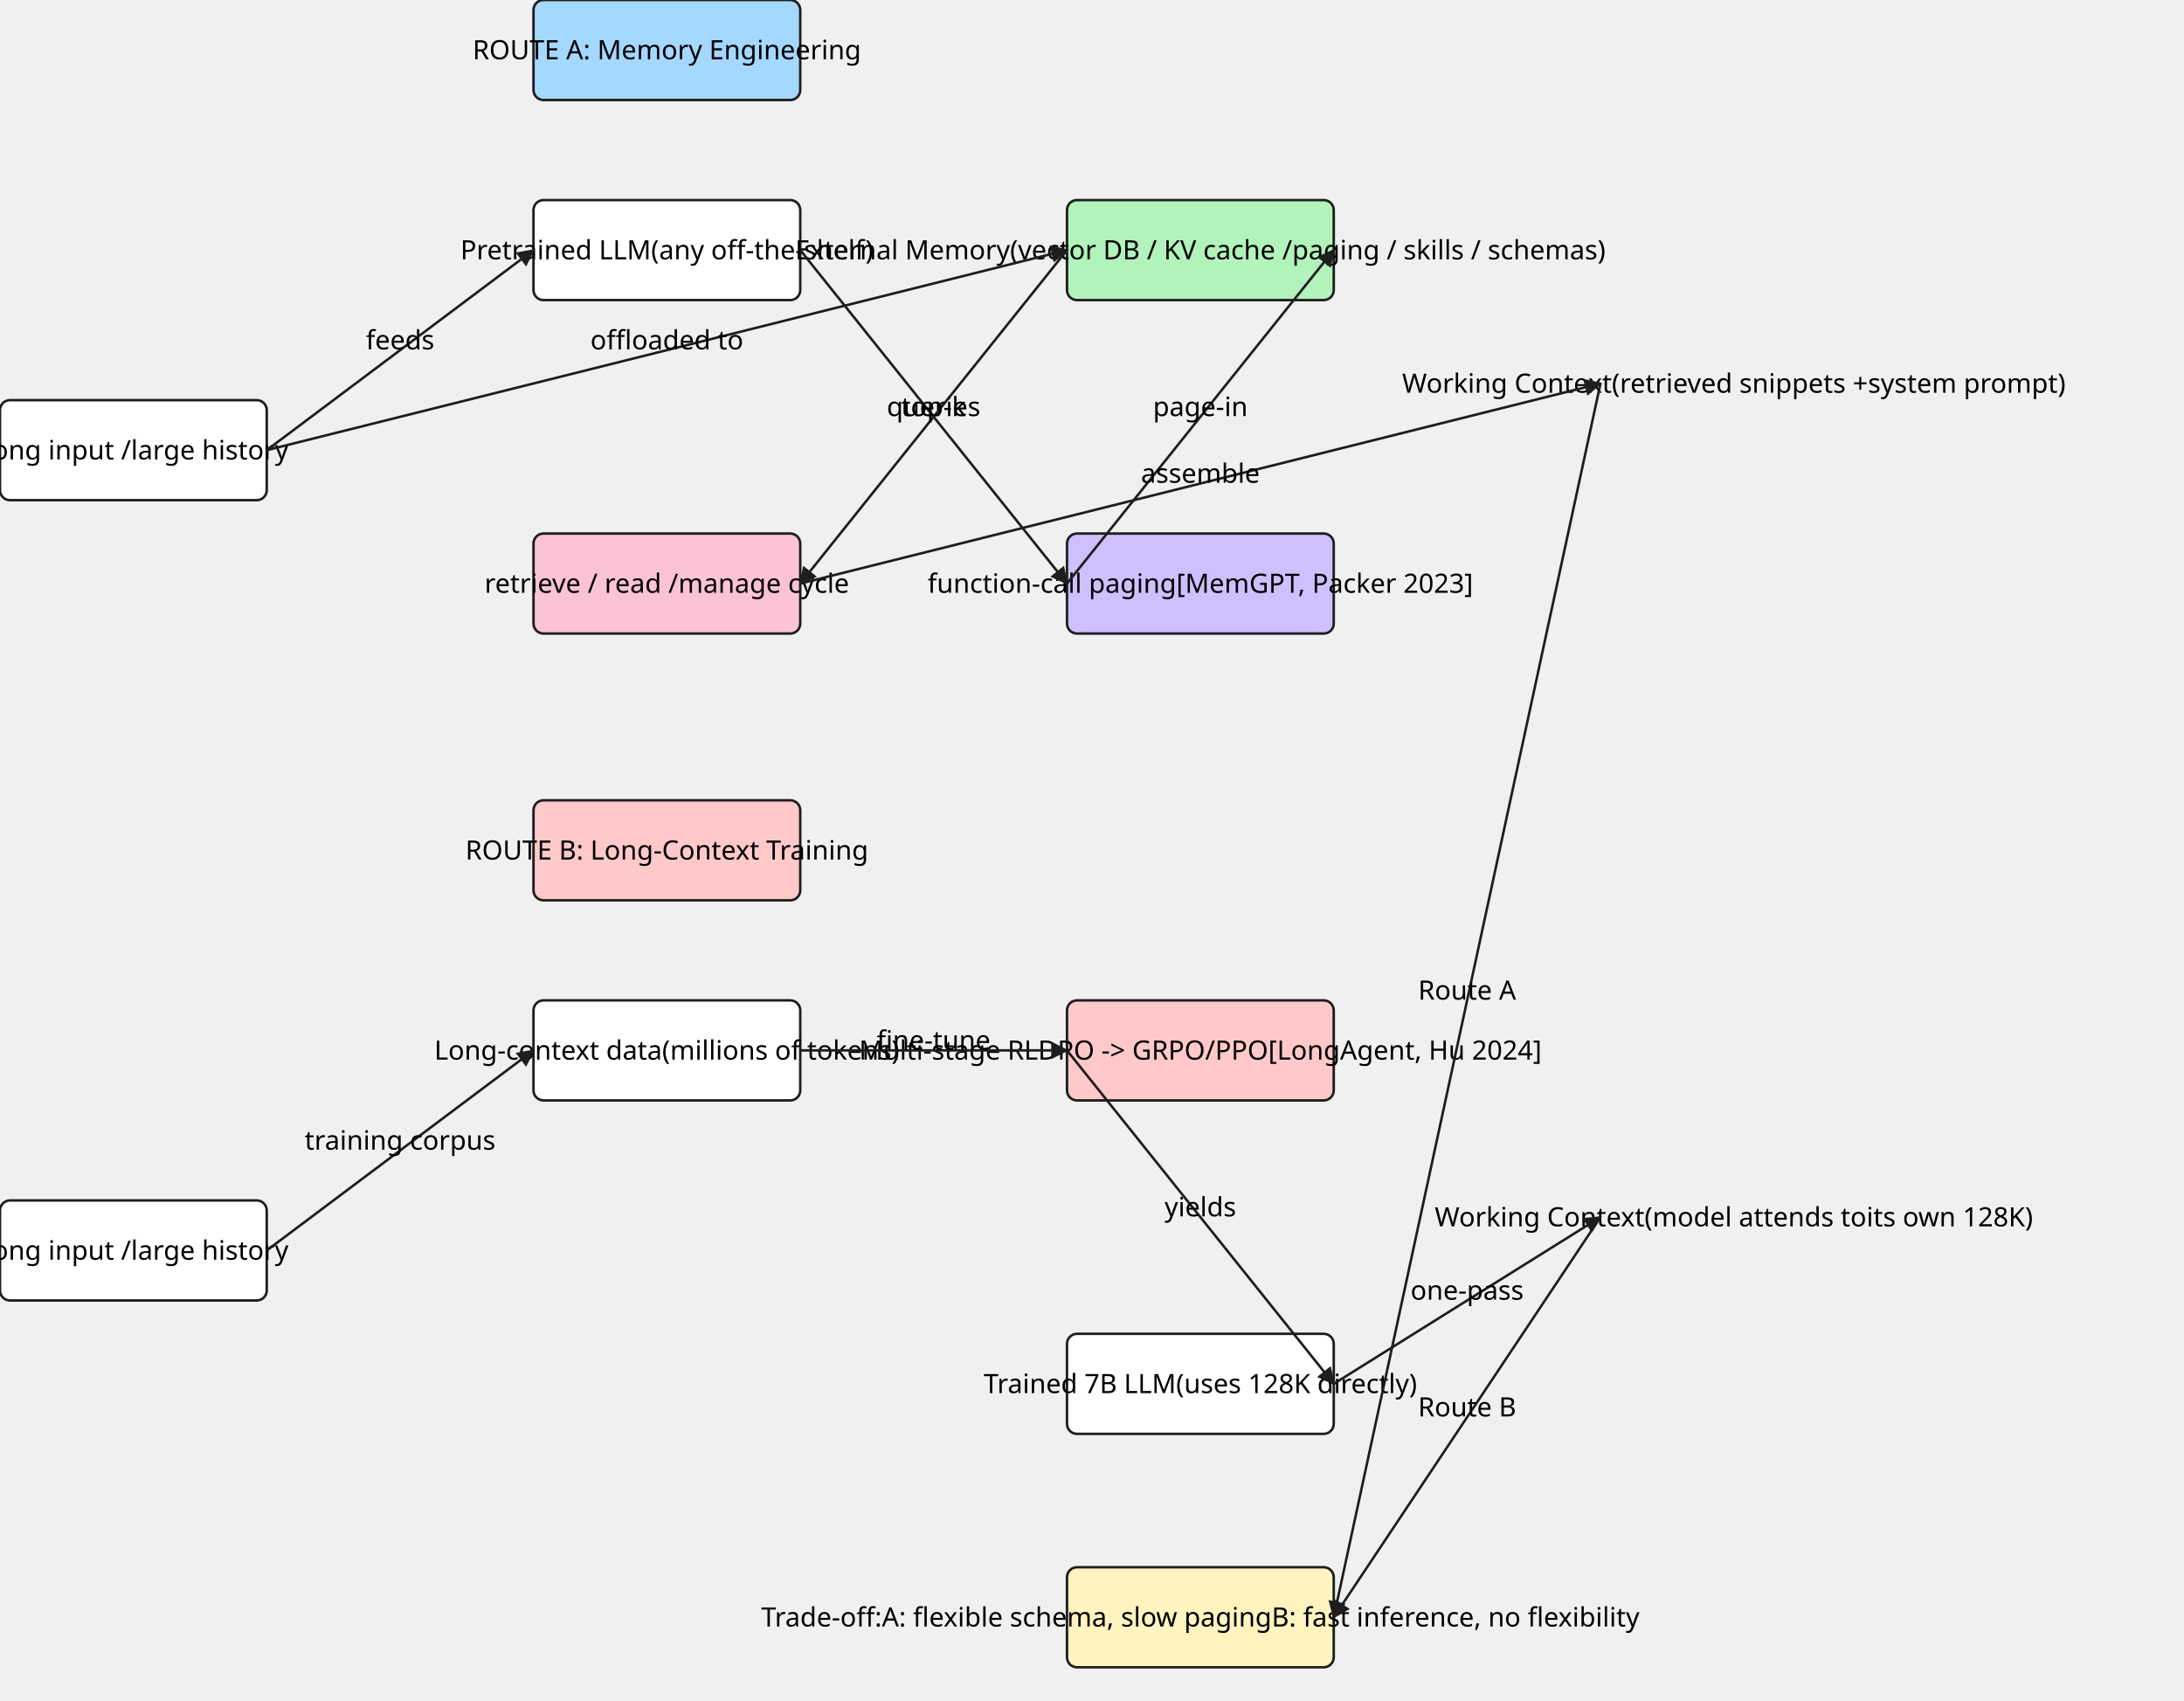
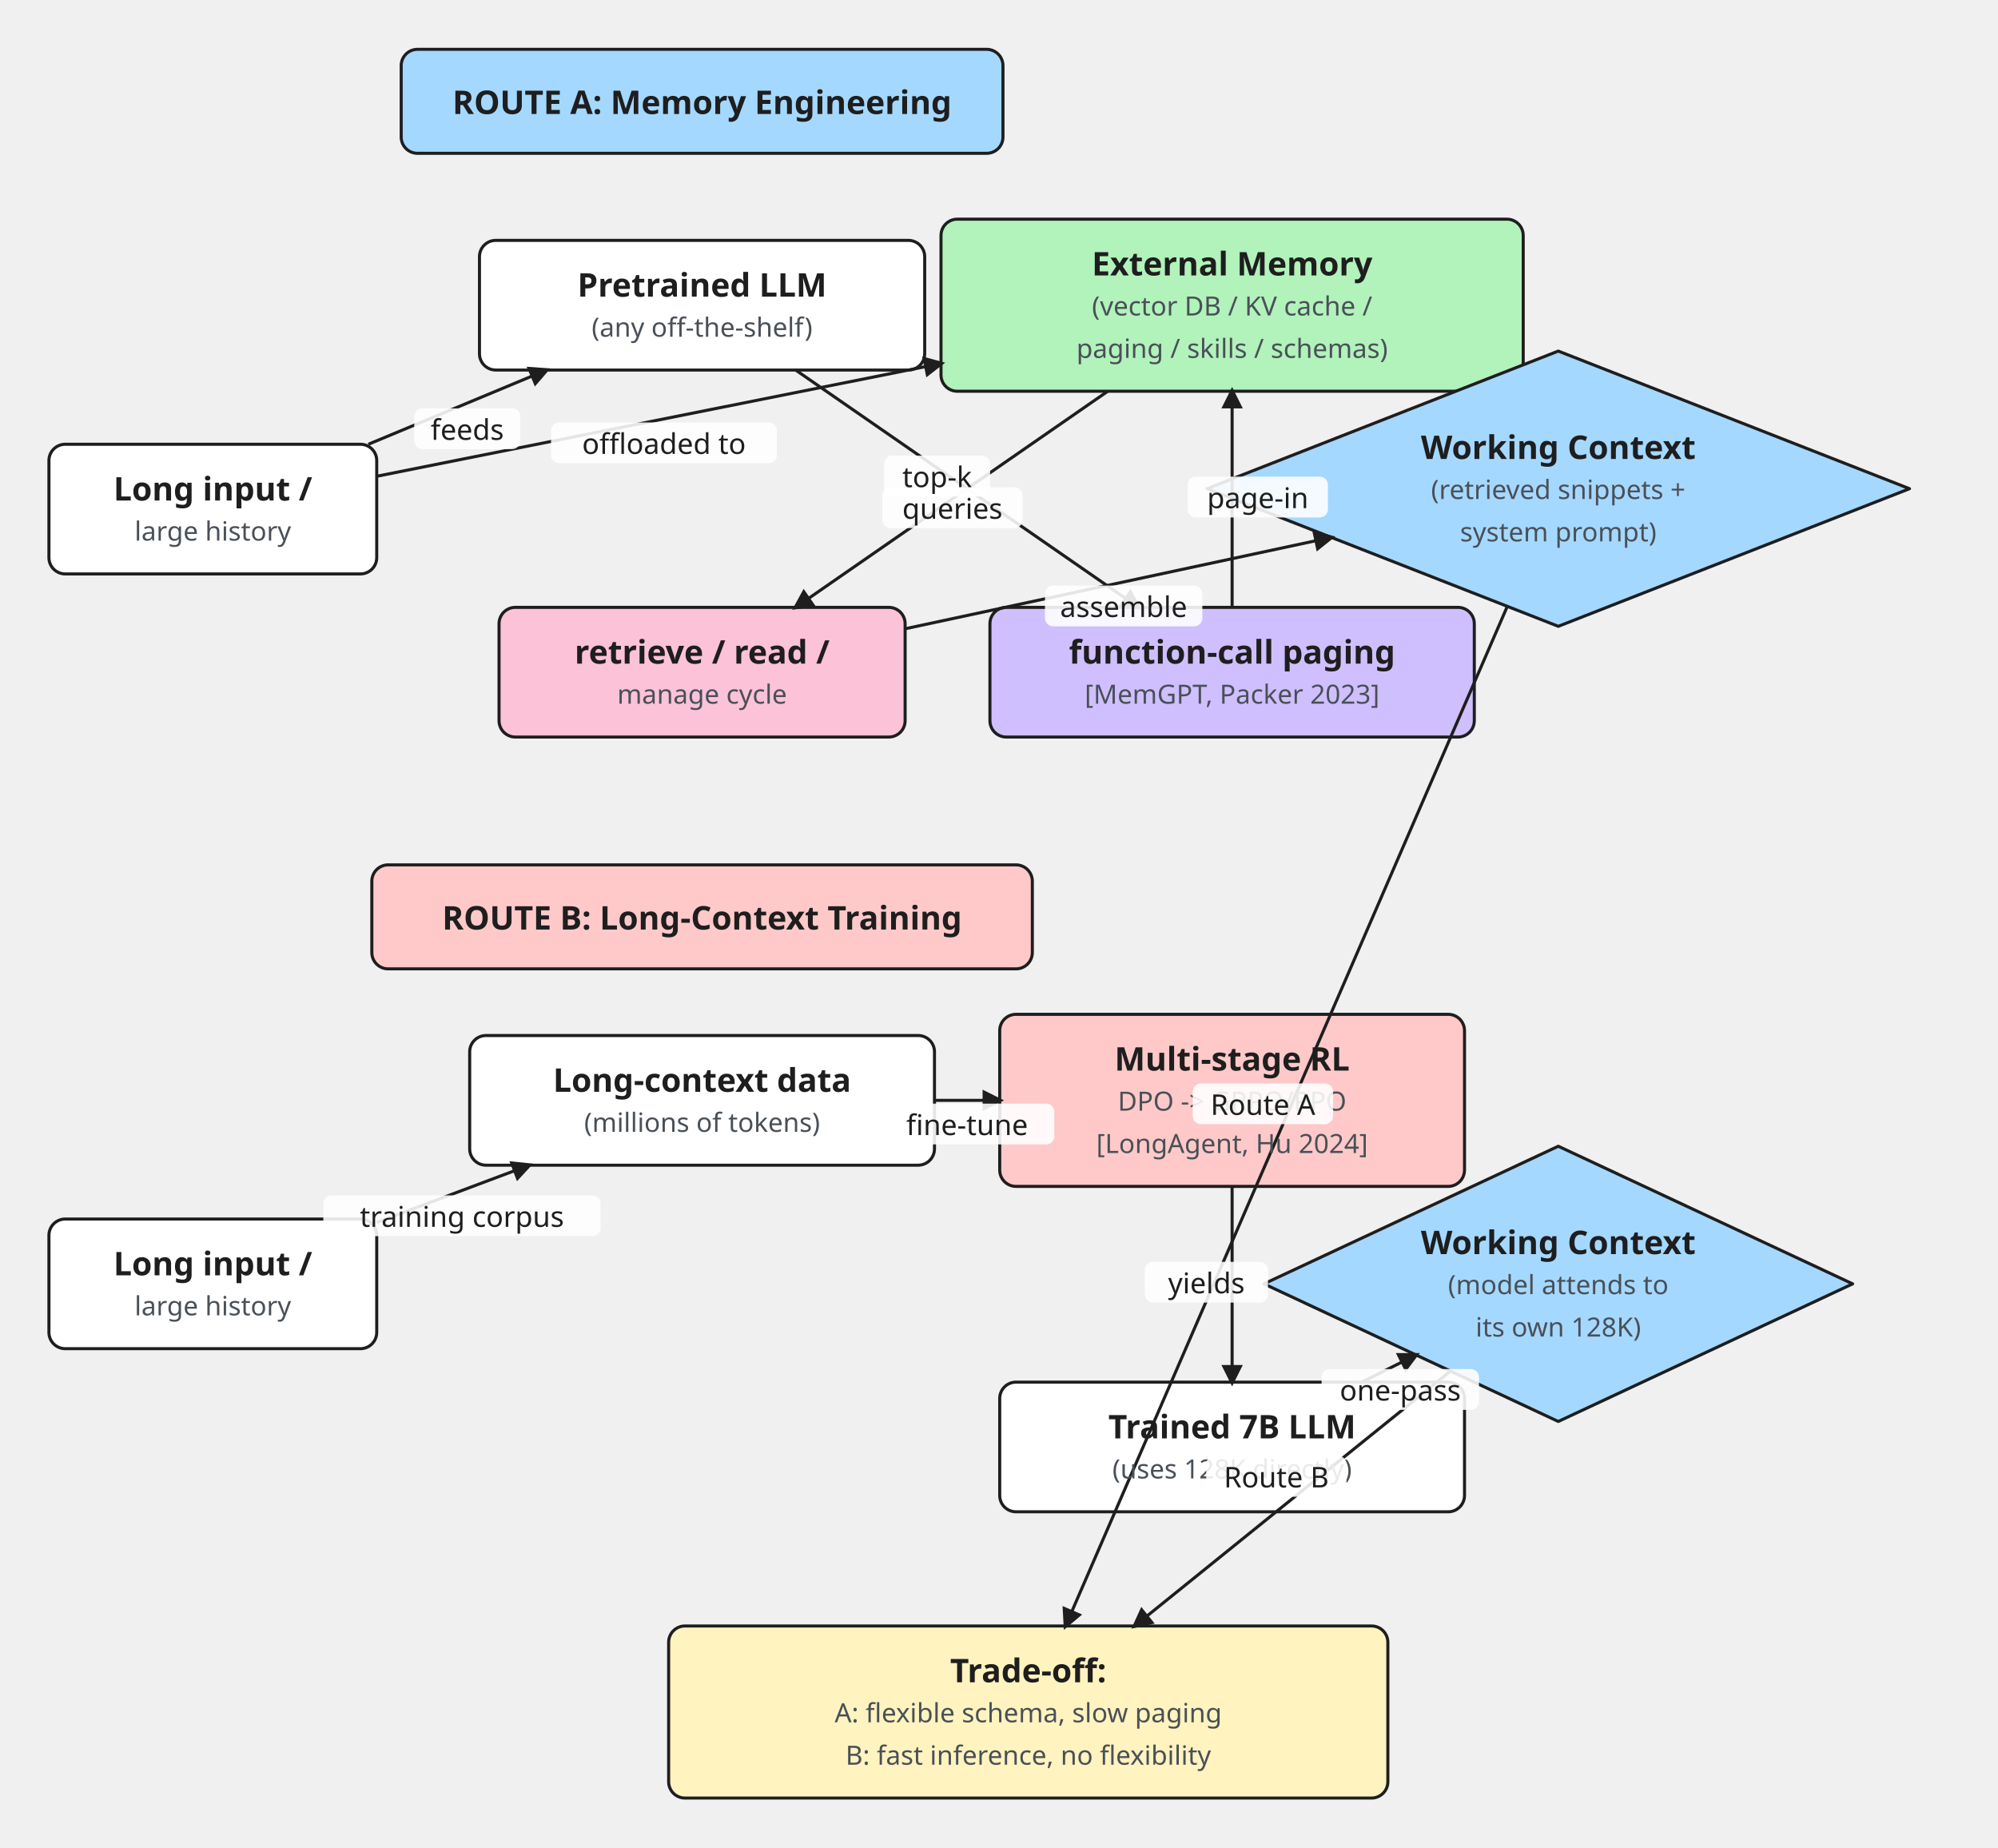
- <svg xmlns="http://www.w3.org/2000/svg" width="1310" height="1020" viewBox="0 0 1310 1020" font-family="sans-serif">
+ <svg xmlns="http://www.w3.org/2000/svg" width="980" height="906" viewBox="-24.4 -19.5 980.1 905.7" font-family="sans-serif">
  <defs>
-     <marker id="arrow" viewBox="0 0 10 10" refX="9" refY="5" markerWidth="7" markerHeight="7" orient="auto-start-reverse">
+     <marker id="arrow" viewBox="0 0 10 10" refX="8" refY="5" markerWidth="7" markerHeight="7" orient="auto-start-reverse">
      <path d="M 0 0 L 10 5 L 0 10 z" fill="#1e1e1e" />
    </marker>
  </defs>
-   <rect x="0.0" y="240.0" width="160.0" height="60.0" rx="6" fill="#ffffff" stroke="#1e1e1e" stroke-width="1.5" />
-   <text x="80.0" y="270.0" font-size="16" text-anchor="middle" dominant-baseline="middle">Long input /
- large history</text>
-   <rect x="0.0" y="720.0" width="160.0" height="60.0" rx="6" fill="#ffffff" stroke="#1e1e1e" stroke-width="1.5" />
-   <text x="80.0" y="750.0" font-size="16" text-anchor="middle" dominant-baseline="middle">Long input /
- large history</text>
-   <rect x="320.0" y="0.0" width="160.0" height="60.0" rx="6" fill="#a5d8ff" stroke="#1e1e1e" stroke-width="1.5" />
-   <text x="400.0" y="30.0" font-size="16" text-anchor="middle" dominant-baseline="middle">ROUTE A: Memory Engineering</text>
-   <rect x="320.0" y="480.0" width="160.0" height="60.0" rx="6" fill="#ffc9c9" stroke="#1e1e1e" stroke-width="1.5" />
-   <text x="400.0" y="510.0" font-size="16" text-anchor="middle" dominant-baseline="middle">ROUTE B: Long-Context Training</text>
-   <rect x="320.0" y="120.0" width="160.0" height="60.0" rx="6" fill="#ffffff" stroke="#1e1e1e" stroke-width="1.5" />
-   <text x="400.0" y="150.0" font-size="16" text-anchor="middle" dominant-baseline="middle">Pretrained LLM
- (any off-the-shelf)</text>
-   <rect x="640.0" y="120.0" width="160.0" height="60.0" rx="6" fill="#b2f2bb" stroke="#1e1e1e" stroke-width="1.5" />
-   <text x="720.0" y="150.0" font-size="16" text-anchor="middle" dominant-baseline="middle">External Memory
- (vector DB / KV cache /
- paging / skills / schemas)</text>
-   <rect x="640.0" y="320.0" width="160.0" height="60.0" rx="6" fill="#d0bfff" stroke="#1e1e1e" stroke-width="1.5" />
-   <text x="720.0" y="350.0" font-size="16" text-anchor="middle" dominant-baseline="middle">function-call paging
- [MemGPT, Packer 2023]</text>
-   <rect x="320.0" y="320.0" width="160.0" height="60.0" rx="6" fill="#fcc2d7" stroke="#1e1e1e" stroke-width="1.5" />
-   <text x="400.0" y="350.0" font-size="16" text-anchor="middle" dominant-baseline="middle">retrieve / read /
- manage cycle</text>
-   <text x="1040.0" y="230.0" font-size="16" text-anchor="middle" dominant-baseline="middle">Working Context
- (retrieved snippets +
- system prompt)</text>
-   <rect x="320.0" y="600.0" width="160.0" height="60.0" rx="6" fill="#ffffff" stroke="#1e1e1e" stroke-width="1.5" />
-   <text x="400.0" y="630.0" font-size="16" text-anchor="middle" dominant-baseline="middle">Long-context data
- (millions of tokens)</text>
-   <rect x="640.0" y="600.0" width="160.0" height="60.0" rx="6" fill="#ffc9c9" stroke="#1e1e1e" stroke-width="1.5" />
-   <text x="720.0" y="630.0" font-size="16" text-anchor="middle" dominant-baseline="middle">Multi-stage RL
- DPO -&gt; GRPO/PPO
- [LongAgent, Hu 2024]</text>
-   <rect x="640.0" y="800.0" width="160.0" height="60.0" rx="6" fill="#ffffff" stroke="#1e1e1e" stroke-width="1.5" />
-   <text x="720.0" y="830.0" font-size="16" text-anchor="middle" dominant-baseline="middle">Trained 7B LLM
- (uses 128K directly)</text>
-   <text x="1040.0" y="730.0" font-size="16" text-anchor="middle" dominant-baseline="middle">Working Context
- (model attends to
- its own 128K)</text>
-   <rect x="640.0" y="940.0" width="160.0" height="60.0" rx="6" fill="#fff3bf" stroke="#1e1e1e" stroke-width="1.5" />
-   <text x="720.0" y="970.0" font-size="16" text-anchor="middle" dominant-baseline="middle">Trade-off:
- A: flexible schema, slow paging
- B: fast inference, no flexibility</text>
-   <line x1="160.0" y1="270.0" x2="320.0" y2="150.0" stroke="#1e1e1e" stroke-width="1.5" marker-end="url(#arrow)" />
-   <text x="240.0" y="204.0" font-size="16" text-anchor="middle" dominant-baseline="middle">feeds</text>
-   <line x1="160.0" y1="270.0" x2="640.0" y2="150.0" stroke="#1e1e1e" stroke-width="1.5" marker-end="url(#arrow)" />
-   <text x="400.0" y="204.0" font-size="16" text-anchor="middle" dominant-baseline="middle">offloaded to</text>
-   <line x1="480.0" y1="150.0" x2="640.0" y2="350.0" stroke="#1e1e1e" stroke-width="1.5" marker-end="url(#arrow)" />
-   <text x="560.0" y="244.0" font-size="16" text-anchor="middle" dominant-baseline="middle">queries</text>
-   <line x1="640.0" y1="350.0" x2="800.0" y2="150.0" stroke="#1e1e1e" stroke-width="1.5" marker-end="url(#arrow)" />
-   <text x="720.0" y="244.0" font-size="16" text-anchor="middle" dominant-baseline="middle">page-in</text>
-   <line x1="640.0" y1="150.0" x2="480.0" y2="350.0" stroke="#1e1e1e" stroke-width="1.5" marker-end="url(#arrow)" />
-   <text x="560.0" y="244.0" font-size="16" text-anchor="middle" dominant-baseline="middle">top-k</text>
-   <line x1="480.0" y1="350.0" x2="960.0" y2="230.0" stroke="#1e1e1e" stroke-width="1.5" marker-end="url(#arrow)" />
-   <text x="720.0" y="284.0" font-size="16" text-anchor="middle" dominant-baseline="middle">assemble</text>
-   <line x1="160.0" y1="750.0" x2="320.0" y2="630.0" stroke="#1e1e1e" stroke-width="1.5" marker-end="url(#arrow)" />
-   <text x="240.0" y="684.0" font-size="16" text-anchor="middle" dominant-baseline="middle">training corpus</text>
-   <line x1="480.0" y1="630.0" x2="640.0" y2="630.0" stroke="#1e1e1e" stroke-width="1.5" marker-end="url(#arrow)" />
-   <text x="560.0" y="624.0" font-size="16" text-anchor="middle" dominant-baseline="middle">fine-tune</text>
-   <line x1="640.0" y1="630.0" x2="800.0" y2="830.0" stroke="#1e1e1e" stroke-width="1.5" marker-end="url(#arrow)" />
-   <text x="720.0" y="724.0" font-size="16" text-anchor="middle" dominant-baseline="middle">yields</text>
-   <line x1="800.0" y1="830.0" x2="960.0" y2="730.0" stroke="#1e1e1e" stroke-width="1.5" marker-end="url(#arrow)" />
-   <text x="880.0" y="774.0" font-size="16" text-anchor="middle" dominant-baseline="middle">one-pass</text>
-   <line x1="960.0" y1="230.0" x2="800.0" y2="970.0" stroke="#1e1e1e" stroke-width="1.5" marker-end="url(#arrow)" />
-   <text x="880.0" y="594.0" font-size="16" text-anchor="middle" dominant-baseline="middle">Route A</text>
-   <line x1="960.0" y1="730.0" x2="800.0" y2="970.0" stroke="#1e1e1e" stroke-width="1.5" marker-end="url(#arrow)" />
-   <text x="880.0" y="844.0" font-size="16" text-anchor="middle" dominant-baseline="middle">Route B</text>
+   <rect x="-0.4" y="198.2" width="160.8" height="63.6" rx="8" fill="#ffffff" stroke="#1e1e1e" stroke-width="1.5" />
+   <rect x="-0.4" y="578.2" width="160.8" height="63.6" rx="8" fill="#ffffff" stroke="#1e1e1e" stroke-width="1.5" />
+   <rect x="172.4" y="4.5" width="295.2" height="51.0" rx="8" fill="#a5d8ff" stroke="#1e1e1e" stroke-width="1.5" />
+   <rect x="158.0" y="404.5" width="324.0" height="51.0" rx="8" fill="#ffc9c9" stroke="#1e1e1e" stroke-width="1.5" />
+   <rect x="210.8" y="98.2" width="218.4" height="63.6" rx="8" fill="#ffffff" stroke="#1e1e1e" stroke-width="1.5" />
+   <rect x="437.2" y="87.8" width="285.6" height="84.4" rx="8" fill="#b2f2bb" stroke="#1e1e1e" stroke-width="1.5" />
+   <rect x="461.2" y="278.2" width="237.6" height="63.6" rx="8" fill="#d0bfff" stroke="#1e1e1e" stroke-width="1.5" />
+   <rect x="220.4" y="278.2" width="199.2" height="63.6" rx="8" fill="#fcc2d7" stroke="#1e1e1e" stroke-width="1.5" />
+   <polygon points="740.0,152.5 912.3,220.0 740.0,287.5 567.7,220.0" fill="#a5d8ff" stroke="#1e1e1e" stroke-width="1.5" stroke-linejoin="round" />
+   <rect x="206.0" y="488.2" width="228.0" height="63.6" rx="8" fill="#ffffff" stroke="#1e1e1e" stroke-width="1.5" />
+   <rect x="466.0" y="477.8" width="228.0" height="84.4" rx="8" fill="#ffc9c9" stroke="#1e1e1e" stroke-width="1.5" />
+   <rect x="466.0" y="658.2" width="228.0" height="63.6" rx="8" fill="#ffffff" stroke="#1e1e1e" stroke-width="1.5" />
+   <polygon points="740.0,542.5 884.4,610.0 740.0,677.5 595.6,610.0" fill="#a5d8ff" stroke="#1e1e1e" stroke-width="1.5" stroke-linejoin="round" />
+   <rect x="303.6" y="777.8" width="352.8" height="84.4" rx="8" fill="#fff3bf" stroke="#1e1e1e" stroke-width="1.5" />
+   <line x1="156.3" y1="198.2" x2="243.7" y2="161.8" stroke="#1e1e1e" stroke-width="1.5" marker-end="url(#arrow)" />
+   <line x1="160.4" y1="213.9" x2="437.2" y2="158.6" stroke="#1e1e1e" stroke-width="1.5" marker-end="url(#arrow)" />
+   <line x1="365.9" y1="161.8" x2="534.1" y2="278.2" stroke="#1e1e1e" stroke-width="1.5" marker-end="url(#arrow)" />
+   <line x1="580.0" y1="278.2" x2="580.0" y2="172.2" stroke="#1e1e1e" stroke-width="1.5" marker-end="url(#arrow)" />
+   <line x1="519.0" y1="172.2" x2="365.9" y2="278.2" stroke="#1e1e1e" stroke-width="1.5" marker-end="url(#arrow)" />
+   <line x1="419.6" y1="288.7" x2="628.6" y2="243.9" stroke="#1e1e1e" stroke-width="1.5" marker-end="url(#arrow)" />
+   <line x1="160.4" y1="579.9" x2="235.2" y2="551.8" stroke="#1e1e1e" stroke-width="1.5" marker-end="url(#arrow)" />
+   <line x1="434.0" y1="520.0" x2="466.0" y2="520.0" stroke="#1e1e1e" stroke-width="1.5" marker-end="url(#arrow)" />
+   <line x1="580.0" y1="562.2" x2="580.0" y2="658.2" stroke="#1e1e1e" stroke-width="1.5" marker-end="url(#arrow)" />
+   <line x1="643.6" y1="658.2" x2="670.2" y2="644.9" stroke="#1e1e1e" stroke-width="1.5" marker-end="url(#arrow)" />
+   <line x1="715.0" y1="277.7" x2="498.3" y2="777.8" stroke="#1e1e1e" stroke-width="1.5" marker-end="url(#arrow)" />
+   <line x1="687.1" y1="652.8" x2="532.2" y2="777.8" stroke="#1e1e1e" stroke-width="1.5" marker-end="url(#arrow)" />
+   <text x="80.0" y="219.6" font-size="16" text-anchor="middle" dominant-baseline="central" fill="#1e1e1e" font-weight="600">Long input /</text>
+   <text x="80.0" y="240.4" font-size="13" text-anchor="middle" dominant-baseline="central" fill="#495057">large history</text>
+   <text x="80.0" y="599.6" font-size="16" text-anchor="middle" dominant-baseline="central" fill="#1e1e1e" font-weight="600">Long input /</text>
+   <text x="80.0" y="620.4" font-size="13" text-anchor="middle" dominant-baseline="central" fill="#495057">large history</text>
+   <text x="320.0" y="30.0" font-size="16" text-anchor="middle" dominant-baseline="central" fill="#1e1e1e" font-weight="600">ROUTE A: Memory Engineering</text>
+   <text x="320.0" y="430.0" font-size="16" text-anchor="middle" dominant-baseline="central" fill="#1e1e1e" font-weight="600">ROUTE B: Long-Context Training</text>
+   <text x="320.0" y="119.6" font-size="16" text-anchor="middle" dominant-baseline="central" fill="#1e1e1e" font-weight="600">Pretrained LLM</text>
+   <text x="320.0" y="140.4" font-size="13" text-anchor="middle" dominant-baseline="central" fill="#495057">(any off-the-shelf)</text>
+   <text x="580.0" y="109.2" font-size="16" text-anchor="middle" dominant-baseline="central" fill="#1e1e1e" font-weight="600">External Memory</text>
+   <text x="580.0" y="130.0" font-size="13" text-anchor="middle" dominant-baseline="central" fill="#495057">(vector DB / KV cache /</text>
+   <text x="580.0" y="150.8" font-size="13" text-anchor="middle" dominant-baseline="central" fill="#495057">paging / skills / schemas)</text>
+   <text x="580.0" y="299.6" font-size="16" text-anchor="middle" dominant-baseline="central" fill="#1e1e1e" font-weight="600">function-call paging</text>
+   <text x="580.0" y="320.4" font-size="13" text-anchor="middle" dominant-baseline="central" fill="#495057">[MemGPT, Packer 2023]</text>
+   <text x="320.0" y="299.6" font-size="16" text-anchor="middle" dominant-baseline="central" fill="#1e1e1e" font-weight="600">retrieve / read /</text>
+   <text x="320.0" y="320.4" font-size="13" text-anchor="middle" dominant-baseline="central" fill="#495057">manage cycle</text>
+   <text x="740.0" y="199.2" font-size="16" text-anchor="middle" dominant-baseline="central" fill="#1e1e1e" font-weight="600">Working Context</text>
+   <text x="740.0" y="220.0" font-size="13" text-anchor="middle" dominant-baseline="central" fill="#495057">(retrieved snippets +</text>
+   <text x="740.0" y="240.8" font-size="13" text-anchor="middle" dominant-baseline="central" fill="#495057">system prompt)</text>
+   <text x="320.0" y="509.6" font-size="16" text-anchor="middle" dominant-baseline="central" fill="#1e1e1e" font-weight="600">Long-context data</text>
+   <text x="320.0" y="530.4" font-size="13" text-anchor="middle" dominant-baseline="central" fill="#495057">(millions of tokens)</text>
+   <text x="580.0" y="499.2" font-size="16" text-anchor="middle" dominant-baseline="central" fill="#1e1e1e" font-weight="600">Multi-stage RL</text>
+   <text x="580.0" y="520.0" font-size="13" text-anchor="middle" dominant-baseline="central" fill="#495057">DPO -&gt; GRPO/PPO</text>
+   <text x="580.0" y="540.8" font-size="13" text-anchor="middle" dominant-baseline="central" fill="#495057">[LongAgent, Hu 2024]</text>
+   <text x="580.0" y="679.6" font-size="16" text-anchor="middle" dominant-baseline="central" fill="#1e1e1e" font-weight="600">Trained 7B LLM</text>
+   <text x="580.0" y="700.4" font-size="13" text-anchor="middle" dominant-baseline="central" fill="#495057">(uses 128K directly)</text>
+   <text x="740.0" y="589.2" font-size="16" text-anchor="middle" dominant-baseline="central" fill="#1e1e1e" font-weight="600">Working Context</text>
+   <text x="740.0" y="610.0" font-size="13" text-anchor="middle" dominant-baseline="central" fill="#495057">(model attends to</text>
+   <text x="740.0" y="630.8" font-size="13" text-anchor="middle" dominant-baseline="central" fill="#495057">its own 128K)</text>
+   <text x="480.0" y="799.2" font-size="16" text-anchor="middle" dominant-baseline="central" fill="#1e1e1e" font-weight="600">Trade-off:</text>
+   <text x="480.0" y="820.0" font-size="13" text-anchor="middle" dominant-baseline="central" fill="#495057">A: flexible schema, slow paging</text>
+   <text x="480.0" y="840.8" font-size="13" text-anchor="middle" dominant-baseline="central" fill="#495057">B: fast inference, no flexibility</text>
+   <rect x="178.8" y="180.6" width="52.0" height="20.0" rx="4" fill="white" fill-opacity="0.88" />
+   <text x="204.8" y="190.6" font-size="14" text-anchor="middle" dominant-baseline="central" fill="#1e1e1e">feeds</text>
+   <rect x="245.9" y="187.5" width="110.8" height="20.0" rx="4" fill="white" fill-opacity="0.88" />
+   <text x="301.3" y="197.5" font-size="14" text-anchor="middle" dominant-baseline="central" fill="#1e1e1e">offloaded to</text>
+   <rect x="408.4" y="219.3" width="68.8" height="20.0" rx="4" fill="white" fill-opacity="0.88" />
+   <text x="442.8" y="229.3" font-size="14" text-anchor="middle" dominant-baseline="central" fill="#1e1e1e">queries</text>
+   <rect x="558.2" y="214.1" width="68.8" height="20.0" rx="4" fill="white" fill-opacity="0.88" />
+   <text x="592.6" y="224.1" font-size="14" text-anchor="middle" dominant-baseline="central" fill="#1e1e1e">page-in</text>
+   <rect x="409.3" y="203.8" width="52.0" height="20.0" rx="4" fill="white" fill-opacity="0.88" />
+   <text x="435.3" y="213.8" font-size="14" text-anchor="middle" dominant-baseline="central" fill="#1e1e1e">top-k</text>
+   <rect x="488.2" y="267.5" width="77.2" height="20.0" rx="4" fill="white" fill-opacity="0.88" />
+   <text x="526.8" y="277.5" font-size="14" text-anchor="middle" dominant-baseline="central" fill="#1e1e1e">assemble</text>
+   <rect x="134.2" y="566.6" width="136.0" height="20.0" rx="4" fill="white" fill-opacity="0.88" />
+   <text x="202.2" y="576.6" font-size="14" text-anchor="middle" dominant-baseline="central" fill="#1e1e1e">training corpus</text>
+   <rect x="407.2" y="521.6" width="85.6" height="20.0" rx="4" fill="white" fill-opacity="0.88" />
+   <text x="450.0" y="531.6" font-size="14" text-anchor="middle" dominant-baseline="central" fill="#1e1e1e">fine-tune</text>
+   <rect x="537.2" y="599.2" width="60.4" height="20.0" rx="4" fill="white" fill-opacity="0.88" />
+   <text x="567.4" y="609.2" font-size="14" text-anchor="middle" dominant-baseline="central" fill="#1e1e1e">yields</text>
+   <rect x="623.9" y="651.8" width="77.2" height="20.0" rx="4" fill="white" fill-opacity="0.88" />
+   <text x="662.5" y="661.8" font-size="14" text-anchor="middle" dominant-baseline="central" fill="#1e1e1e">one-pass</text>
+   <rect x="560.7" y="511.7" width="68.8" height="20.0" rx="4" fill="white" fill-opacity="0.88" />
+   <text x="595.1" y="521.7" font-size="14" text-anchor="middle" dominant-baseline="central" fill="#1e1e1e">Route A</text>
+   <rect x="567.3" y="694.4" width="68.8" height="20.0" rx="4" fill="white" fill-opacity="0.88" />
+   <text x="601.7" y="704.4" font-size="14" text-anchor="middle" dominant-baseline="central" fill="#1e1e1e">Route B</text>
</svg>
